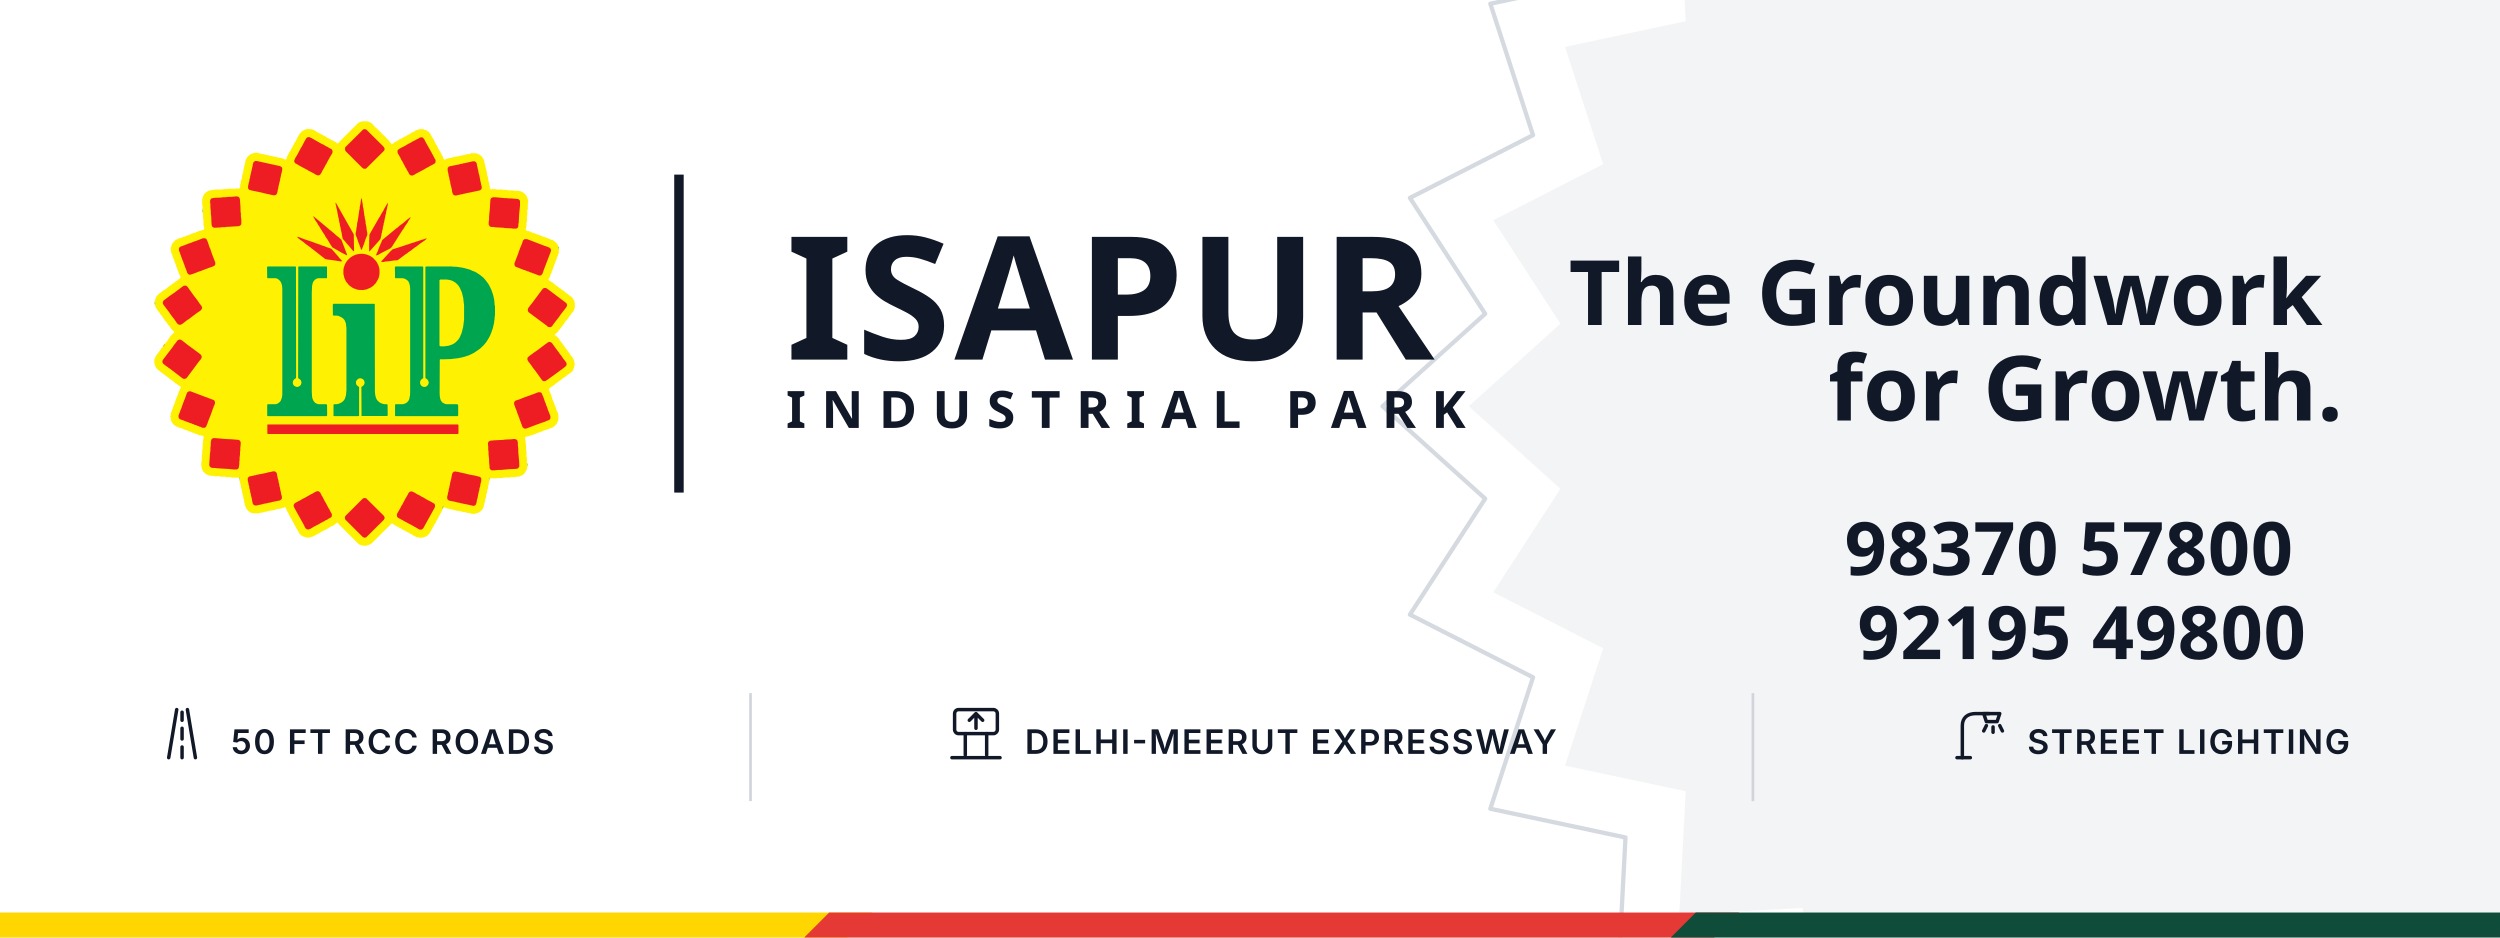
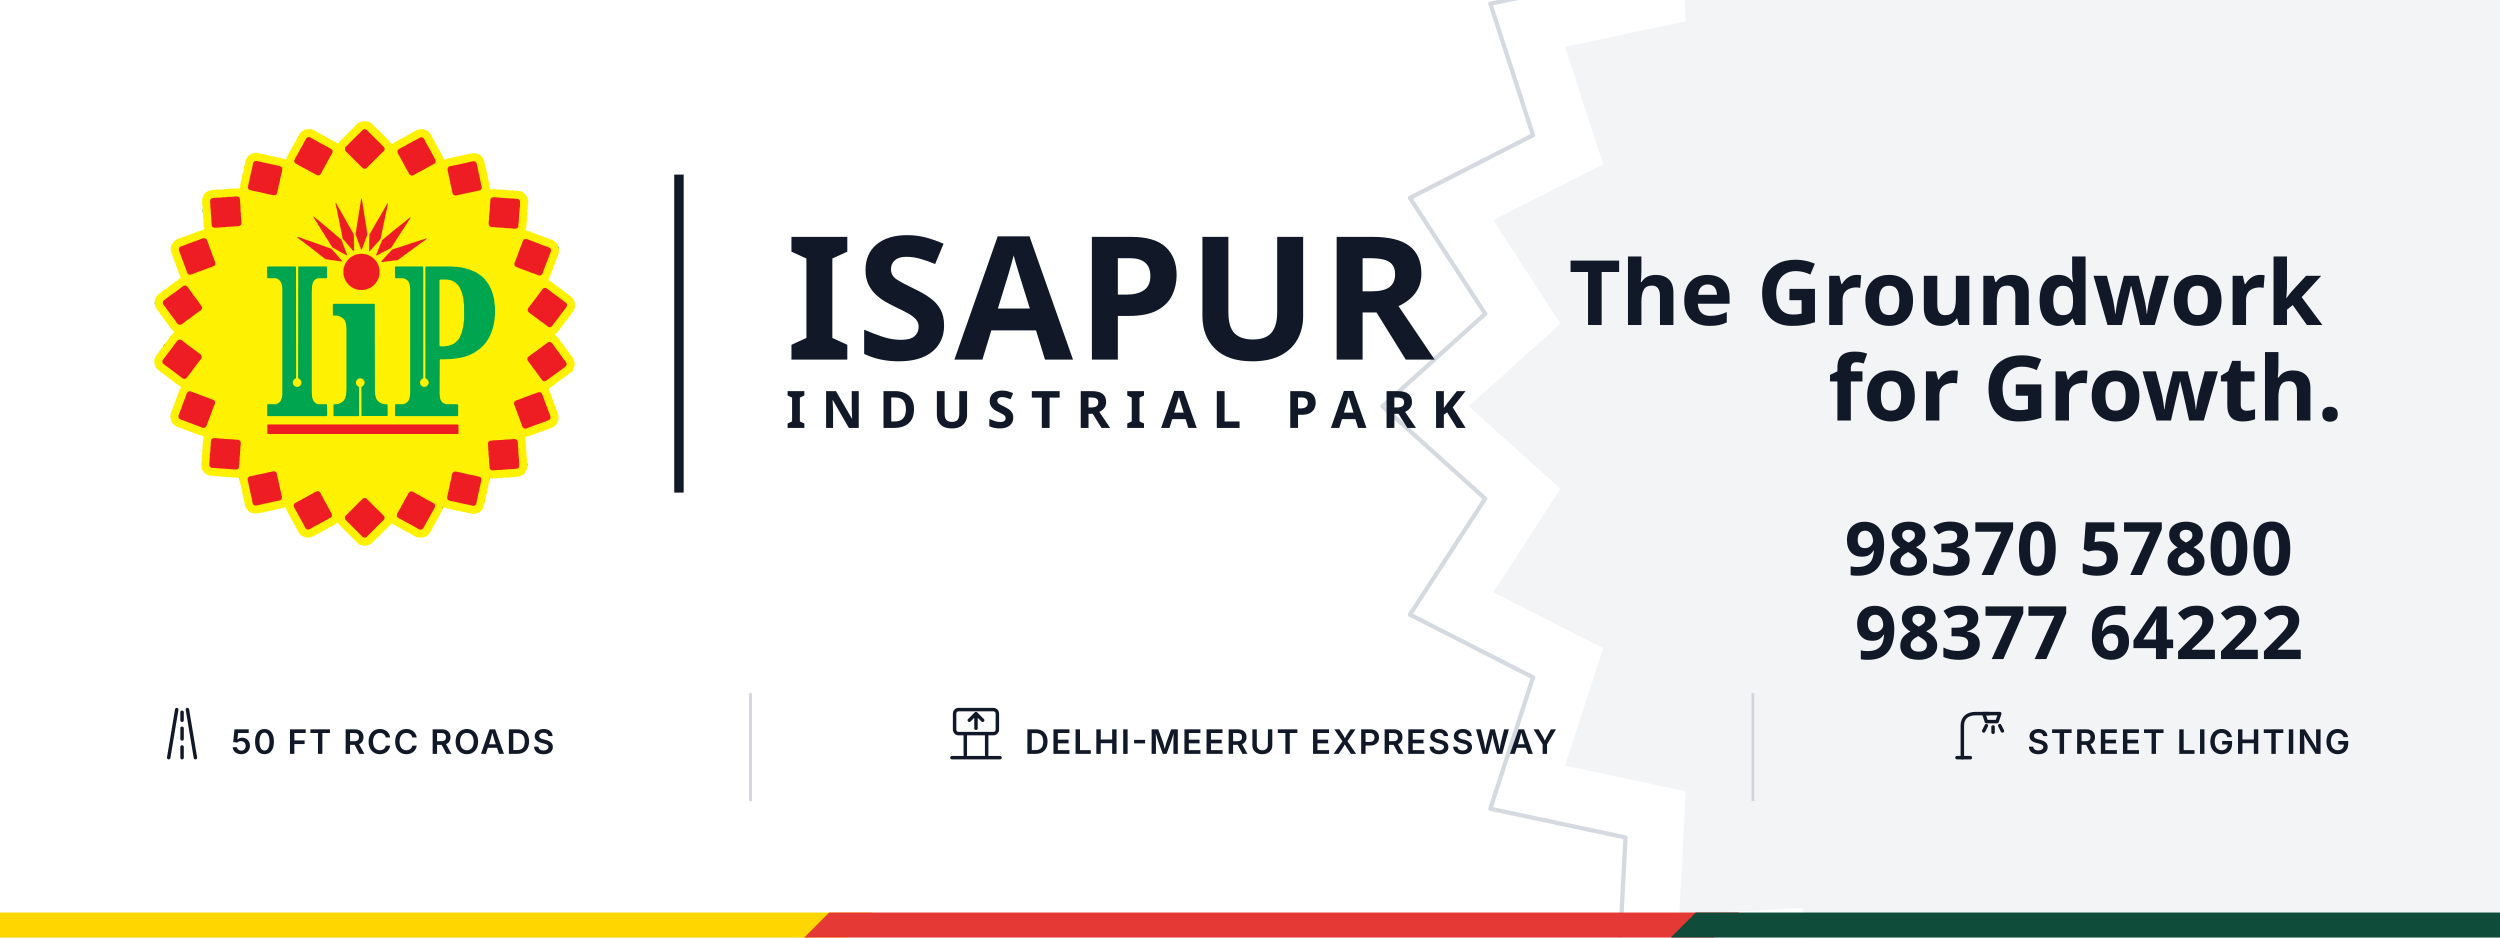
<svg xmlns="http://www.w3.org/2000/svg" xmlns:xlink="http://www.w3.org/1999/xlink" viewBox="0 0 4000 1500" width="40ft" height="15ft">
  <defs>
    <path id="iip-b-base" d="M1472 18 L1467 21 L1463 21 L1446 31 L1315 162 L1313 167 L1308 172 L1299 170 L1292 163 L1281 158 L1277 154 L1257 146 L1253 142 L1236 134 L1217 121 L1209 119 L1205 115 L1188 107 L1184 103 L1170 98 L1151 85 L1131 75 L1127 75 L1122 72 L1088 72 L1083 75 L1074 76 L1070 80 L1059 85 L1042 102 L1036 111 L1010 161 L1006 165 L998 182 L994 186 L993 192 L988 198 L974 227 L967 234 L966 240 L961 246 L960 252 L951 266 L950 278 L942 285 L924 276 L917 276 L903 270 L887 270 L876 264 L863 264 L858 261 L851 261 L846 258 L836 258 L831 255 L821 255 L816 252 L809 252 L792 246 L779 246 L774 243 L767 243 L750 237 L725 237 L720 240 L707 243 L690 253 L676 267 L671 278 L666 284 L666 288 L663 293 L663 303 L660 308 L660 315 L654 332 L654 342 L651 347 L648 372 L642 389 L639 414 L630 440 L630 453 L627 458 L627 477 L620 485 L608 486 L605 484 L600 484 L597 486 L545 486 L540 489 L512 489 L507 492 L452 492 L447 495 L428 495 L423 498 L416 498 L399 505 L390 511 L376 525 L369 539 L369 543 L363 557 L363 603 L366 608 L366 651 L369 656 L369 693 L372 698 L372 741 L375 746 L378 765 L369 774 L362 774 L348 780 L341 780 L330 786 L326 786 L315 792 L293 798 L267 810 L260 810 L243 819 L230 822 L219 828 L212 828 L207 831 L203 831 L177 844 L160 861 L150 878 L150 882 L144 896 L144 915 L147 920 L147 930 L156 950 L156 954 L159 959 L162 972 L168 983 L171 996 L177 1007 L177 1011 L180 1016 L183 1029 L189 1040 L192 1053 L198 1064 L201 1077 L210 1094 L213 1104 L203 1115 L198 1117 L188 1127 L177 1132 L167 1142 L156 1147 L146 1157 L141 1159 L110 1184 L87 1198 L80 1205 L63 1216 L49 1230 L43 1239 L36 1256 L36 1263 L33 1268 L33 1290 L36 1295 L36 1302 L40 1313 L44 1317 L49 1328 L65 1347 L73 1361 L83 1371 L91 1385 L98 1392 L103 1403 L113 1413 L124 1430 L134 1440 L151 1466 L169 1481 L169 1485 L142 1512 L119 1547 L97 1572 L89 1586 L79 1596 L71 1610 L64 1617 L62 1622 L40 1650 L30 1676 L30 1701 L33 1706 L36 1719 L43 1733 L60 1750 L65 1752 L75 1762 L80 1764 L87 1771 L92 1773 L99 1780 L104 1782 L111 1789 L116 1791 L123 1798 L128 1800 L135 1807 L164 1827 L177 1840 L188 1845 L195 1852 L206 1857 L216 1868 L204 1889 L204 1893 L198 1904 L195 1917 L189 1928 L189 1932 L183 1943 L180 1956 L174 1967 L171 1980 L165 1991 L165 1995 L162 2000 L159 2013 L153 2024 L150 2037 L144 2048 L144 2064 L141 2069 L141 2073 L144 2078 L144 2094 L154 2114 L165 2128 L185 2141 L189 2141 L200 2147 L222 2153 L248 2165 L255 2165 L272 2174 L285 2177 L296 2183 L300 2183 L311 2189 L324 2192 L335 2198 L339 2198 L344 2201 L351 2201 L356 2204 L366 2204 L373 2210 L372 2226 L369 2231 L369 2253 L366 2258 L366 2298 L363 2303 L363 2334 L360 2339 L360 2382 L357 2387 L357 2418 L360 2423 L360 2433 L370 2453 L384 2467 L407 2480 L414 2480 L419 2483 L441 2483 L446 2486 L483 2486 L488 2489 L522 2489 L527 2492 L561 2492 L566 2495 L617 2496 L624 2504 L624 2523 L627 2528 L627 2538 L630 2543 L630 2550 L633 2555 L633 2565 L639 2582 L639 2592 L642 2597 L642 2607 L645 2612 L645 2619 L648 2624 L648 2634 L654 2651 L654 2664 L657 2669 L660 2688 L670 2711 L684 2728 L702 2740 L711 2741 L716 2744 L756 2744 L761 2741 L786 2738 L803 2732 L813 2732 L830 2726 L855 2723 L860 2720 L867 2720 L884 2714 L909 2711 L914 2708 L918 2708 L923 2705 L930 2705 L935 2701 L939 2701 L944 2706 L948 2714 L948 2718 L966 2750 L967 2756 L971 2760 L979 2777 L983 2781 L994 2804 L1002 2816 L1003 2822 L1007 2826 L1018 2849 L1022 2853 L1039 2885 L1050 2896 L1067 2906 L1071 2906 L1085 2912 L1113 2912 L1118 2909 L1131 2906 L1184 2878 L1188 2874 L1229 2854 L1248 2841 L1283 2824 L1296 2811 L1305 2809 L1310 2814 L1312 2819 L1449 2956 L1460 2963 L1464 2963 L1469 2966 L1476 2966 L1481 2969 L1506 2969 L1511 2966 L1524 2963 L1532 2957 L1538 2956 L1682 2813 L1698 2824 L1730 2841 L1734 2845 L1742 2847 L1761 2860 L1775 2865 L1779 2869 L1802 2880 L1814 2888 L1820 2889 L1827 2896 L1853 2909 L1857 2909 L1862 2912 L1878 2912 L1881 2914 L1886 2914 L1889 2912 L1902 2912 L1913 2906 L1917 2906 L1925 2902 L1945 2882 L1950 2871 L1955 2865 L1956 2859 L1960 2855 L1968 2838 L1972 2834 L1980 2817 L1984 2813 L1995 2790 L1999 2786 L2013 2757 L2017 2753 L2018 2747 L2023 2741 L2037 2709 L2045 2702 L2049 2702 L2069 2711 L2076 2711 L2081 2714 L2091 2714 L2096 2717 L2103 2717 L2108 2720 L2115 2720 L2132 2726 L2145 2726 L2150 2729 L2160 2729 L2177 2735 L2190 2735 L2207 2741 L2220 2741 L2237 2747 L2262 2747 L2267 2744 L2280 2741 L2294 2734 L2311 2717 L2321 2697 L2321 2690 L2324 2685 L2324 2678 L2330 2661 L2330 2651 L2336 2634 L2336 2624 L2339 2619 L2339 2612 L2345 2595 L2345 2582 L2351 2568 L2351 2555 L2354 2550 L2354 2540 L2357 2535 L2357 2525 L2360 2520 L2360 2507 L2366 2500 L2412 2501 L2417 2498 L2454 2498 L2459 2495 L2505 2495 L2510 2492 L2541 2492 L2546 2489 L2565 2489 L2594 2476 L2608 2462 L2609 2456 L2614 2450 L2621 2436 L2621 2426 L2624 2421 L2624 2399 L2621 2394 L2621 2357 L2618 2352 L2618 2309 L2615 2304 L2615 2267 L2612 2262 L2612 2237 L2609 2232 L2608 2216 L2615 2210 L2628 2210 L2648 2201 L2655 2201 L2660 2198 L2673 2195 L2690 2186 L2703 2183 L2714 2177 L2721 2177 L2738 2168 L2769 2159 L2780 2153 L2784 2153 L2795 2147 L2799 2147 L2810 2140 L2827 2123 L2840 2094 L2840 2060 L2837 2055 L2837 2048 L2825 2022 L2819 2000 L2813 1989 L2810 1976 L2801 1959 L2789 1919 L2783 1908 L2783 1904 L2774 1884 L2774 1880 L2784 1869 L2810 1852 L2820 1842 L2825 1840 L2844 1824 L2858 1816 L2865 1809 L2891 1792 L2901 1782 L2927 1765 L2938 1754 L2944 1745 L2945 1736 L2951 1725 L2951 1715 L2954 1710 L2954 1706 L2951 1701 L2951 1688 L2938 1659 L2928 1649 L2914 1626 L2907 1619 L2899 1605 L2889 1595 L2881 1581 L2874 1574 L2866 1560 L2856 1550 L2839 1524 L2815 1503 L2815 1499 L2820 1494 L2825 1492 L2839 1478 L2841 1473 L2851 1463 L2853 1458 L2878 1427 L2886 1413 L2908 1388 L2916 1374 L2926 1364 L2931 1353 L2941 1343 L2947 1334 L2954 1314 L2954 1280 L2947 1260 L2933 1240 L2916 1229 L2906 1219 L2892 1211 L2879 1198 L2868 1193 L2858 1183 L2844 1175 L2837 1168 L2820 1157 L2798 1138 L2778 1127 L2771 1119 L2771 1115 L2776 1109 L2783 1095 L2786 1082 L2792 1071 L2795 1058 L2801 1047 L2804 1034 L2810 1023 L2813 1010 L2819 999 L2822 986 L2828 975 L2831 962 L2837 951 L2837 947 L2843 933 L2843 896 L2833 873 L2822 859 L2817 857 L2810 850 L2799 843 L2786 840 L2760 828 L2729 819 L2721 813 L2717 813 L2712 810 L2690 804 L2679 798 L2657 792 L2640 783 L2621 780 L2612 771 L2612 767 L2615 762 L2615 755 L2618 750 L2618 722 L2621 717 L2621 674 L2624 669 L2624 635 L2627 630 L2627 590 L2630 585 L2630 569 L2627 564 L2627 557 L2617 534 L2597 514 L2577 504 L2570 504 L2565 501 L2534 501 L2529 498 L2489 498 L2484 495 L2456 495 L2451 492 L2405 492 L2400 489 L2381 489 L2376 492 L2370 491 L2363 483 L2363 467 L2360 462 L2360 452 L2354 435 L2351 410 L2345 393 L2342 368 L2339 363 L2339 356 L2333 339 L2333 329 L2330 324 L2330 317 L2327 312 L2324 293 L2321 288 L2321 284 L2316 278 L2311 267 L2300 256 L2291 250 L2268 240 L2231 240 L2220 246 L2204 246 L2190 252 L2180 252 L2175 255 L2165 255 L2160 258 L2150 258 L2145 261 L2120 264 L2115 267 L2108 267 L2091 273 L2081 273 L2076 276 L2069 276 L2048 285 L2040 278 L2036 263 L2028 251 L2023 237 L2019 233 L1997 192 L1996 186 L1989 179 L1969 138 L1965 134 L1948 102 L1934 88 L1917 78 L1913 78 L1899 72 L1877 72 L1872 75 L1865 75 L1860 78 L1856 78 L1842 85 L1838 89 L1824 94 L1805 107 L1782 118 L1778 122 L1755 133 L1751 137 L1737 142 L1718 155 L1701 163 L1694 170 L1682 177 L1674 170 L1672 165 L1662 155 L1660 150 L1577 67 L1572 65 L1541 31 L1515 18Z" />
    <path id="iip-b-red" d="M1489 2637 L1479 2642 L1361 2760 L1356 2767 L1355 2776 L1358 2787 L1479 2908 L1490 2913 L1496 2913 L1504 2910 L1626 2789 L1631 2779 L1631 2771 L1626 2761 L1503 2639Z M1811 2592 L1805 2595 L1795 2607 L1792 2615 L1777 2640 L1754 2684 L1746 2695 L1745 2700 L1717 2749 L1717 2765 L1722 2772 L1729 2777 L1745 2785 L1748 2788 L1755 2790 L1765 2797 L1822 2827 L1867 2853 L1876 2857 L1889 2857 L1900 2848 L1978 2707 L1982 2698 L1982 2685 L1977 2677 L1970 2672 L1964 2670 L1961 2667 L1930 2651 L1896 2631 L1892 2630 L1871 2617 L1861 2613 L1840 2600 L1823 2592Z M1169 2590 L1161 2590 L1140 2600 L1126 2609 L1122 2610 L1071 2639 L1065 2641 L1040 2656 L1028 2661 L1024 2665 L1018 2667 L1004 2676 L999 2686 L999 2694 L1003 2704 L1073 2830 L1075 2837 L1082 2848 L1091 2855 L1104 2856 L1120 2849 L1137 2838 L1178 2817 L1183 2813 L1216 2796 L1219 2793 L1232 2788 L1243 2780 L1253 2776 L1261 2769 L1265 2762 L1264 2747 L1259 2740 L1245 2712 L1242 2709 L1222 2670 L1218 2665 L1197 2624 L1193 2620 L1192 2615 L1183 2599 L1175 2592Z M2112 2455 L2105 2461 L2100 2474 L2094 2507 L2088 2528 L2085 2548 L2083 2551 L2082 2562 L2078 2574 L2075 2595 L2073 2598 L2069 2621 L2067 2624 L2067 2644 L2074 2652 L2082 2656 L2128 2665 L2136 2668 L2151 2670 L2155 2672 L2224 2686 L2228 2688 L2234 2688 L2247 2692 L2255 2691 L2262 2687 L2265 2684 L2270 2672 L2274 2648 L2276 2645 L2285 2599 L2290 2581 L2291 2571 L2297 2550 L2298 2539 L2301 2531 L2301 2526 L2303 2523 L2304 2503 L2301 2497 L2296 2491 L2257 2481 L2219 2474 L2138 2455 L2131 2455 L2128 2453 L2118 2453Z M874 2455 L867 2452 L855 2452 L831 2458 L825 2458 L808 2463 L742 2476 L735 2479 L728 2479 L719 2482 L714 2482 L711 2484 L691 2487 L682 2496 L679 2502 L681 2523 L683 2526 L686 2546 L689 2553 L691 2569 L696 2586 L697 2597 L702 2614 L702 2620 L707 2637 L714 2675 L719 2683 L724 2687 L736 2690 L784 2680 L788 2678 L817 2673 L825 2670 L832 2670 L835 2668 L841 2668 L849 2665 L904 2654 L915 2645 L917 2639 L917 2627 L911 2605 L911 2598 L909 2596 L908 2585 L906 2582 L904 2567 L900 2554 L898 2539 L895 2531 L893 2516 L888 2499 L881 2463Z M2550 2232 L2538 2227 L2529 2227 L2514 2229 L2468 2231 L2458 2233 L2395 2236 L2364 2239 L2354 2246 L2351 2253 L2350 2262 L2352 2281 L2352 2303 L2354 2313 L2354 2332 L2358 2368 L2358 2389 L2361 2415 L2361 2429 L2364 2435 L2371 2443 L2378 2445 L2393 2445 L2419 2442 L2440 2442 L2495 2437 L2541 2435 L2554 2433 L2559 2431 L2567 2421 L2568 2415 L2567 2383 L2561 2319 L2561 2297 L2558 2270 L2558 2254 L2555 2238Z M433 2224 L426 2232 L423 2248 L422 2276 L420 2287 L420 2308 L417 2329 L412 2405 L413 2413 L416 2419 L425 2426 L434 2428 L448 2428 L460 2430 L557 2436 L584 2439 L603 2439 L610 2436 L617 2429 L621 2402 L621 2384 L623 2375 L623 2357 L626 2333 L626 2317 L628 2307 L628 2289 L631 2260 L631 2251 L626 2239 L616 2233 L569 2229 L525 2227 L458 2221 L441 2221Z M816 2128 L816 2189 L819 2192 L2141 2192 L2144 2190 L2145 2187 L2145 2131 L2142 2126 L818 2126Z M2715 1902 L2699 1902 L2664 1916 L2658 1917 L2656 1919 L2650 1920 L2640 1925 L2628 1928 L2618 1933 L2612 1934 L2567 1952 L2545 1959 L2539 1962 L2534 1968 L2532 1973 L2532 1986 L2535 1992 L2535 1996 L2538 1999 L2538 2003 L2550 2032 L2556 2052 L2562 2065 L2562 2069 L2565 2073 L2575 2103 L2578 2108 L2580 2117 L2585 2127 L2586 2133 L2592 2146 L2602 2154 L2614 2155 L2699 2123 L2705 2122 L2707 2120 L2751 2105 L2755 2102 L2776 2095 L2784 2085 L2785 2071 L2783 2068 L2783 2064 L2765 2019 L2764 2013 L2754 1989 L2752 1980 L2748 1973 L2733 1929 L2730 1925 L2726 1912 L2720 1905Z M269 1896 L259 1903 L252 1919 L251 1925 L249 1927 L245 1941 L234 1967 L234 1971 L231 1975 L216 2019 L213 2023 L209 2037 L198 2064 L199 2079 L205 2087 L212 2091 L231 2097 L249 2105 L255 2106 L259 2109 L265 2110 L278 2116 L287 2118 L297 2123 L305 2125 L307 2127 L327 2133 L331 2136 L337 2137 L344 2141 L351 2142 L355 2145 L367 2149 L379 2149 L385 2146 L391 2140 L399 2119 L401 2117 L402 2110 L425 2052 L425 2048 L428 2044 L438 2014 L441 2009 L443 2000 L449 1988 L452 1978 L452 1970 L448 1960 L443 1956 L402 1941 L400 1939 L389 1936 L281 1895Z M103 1568 L91 1582 L92 1584 L104 1570Z M2782 1552 L2774 1552 L2764 1557 L2689 1613 L2664 1630 L2655 1638 L2653 1638 L2629 1657 L2625 1663 L2624 1673 L2628 1684 L2657 1722 L2659 1727 L2676 1748 L2725 1816 L2732 1823 L2739 1825 L2750 1824 L2771 1810 L2883 1728 L2893 1719 L2897 1711 L2896 1699 L2888 1686 L2874 1669 L2858 1645 L2849 1635 L2847 1630 L2814 1587 L2811 1581 L2801 1569 L2801 1567 L2792 1557Z M206 1535 L195 1539 L187 1546 L185 1551 L163 1578 L161 1583 L90 1676 L87 1682 L86 1691 L90 1702 L114 1721 L124 1727 L130 1733 L136 1736 L226 1805 L235 1809 L242 1809 L252 1805 L257 1800 L341 1687 L353 1673 L359 1662 L359 1649 L351 1638 L260 1571 L226 1544 L215 1537Z M2740 1177 L2733 1181 L2726 1189 L2654 1286 L2639 1304 L2639 1306 L2634 1311 L2628 1321 L2627 1335 L2631 1343 L2636 1348 L2759 1439 L2765 1445 L2773 1449 L2786 1449 L2793 1445 L2800 1437 L2801 1434 L2849 1372 L2849 1370 L2894 1312 L2900 1300 L2900 1294 L2897 1285 L2890 1278 L2762 1182 L2753 1177Z M246 1160 L236 1161 L229 1165 L166 1212 L138 1231 L97 1262 L92 1267 L89 1276 L90 1287 L95 1295 L138 1352 L138 1354 L173 1400 L187 1421 L195 1429 L204 1433 L215 1432 L225 1426 L260 1399 L266 1396 L323 1353 L351 1334 L359 1325 L362 1317 L362 1312 L359 1303 L354 1298 L352 1293 L347 1288 L328 1260 L306 1232 L261 1169 L255 1163Z M1463 939 L1439 943 L1426 947 L1411 954 L1392 966 L1373 985 L1362 1000 L1354 1016 L1347 1038 L1345 1051 L1345 1080 L1352 1109 L1363 1132 L1381 1154 L1392 1164 L1411 1177 L1437 1187 L1452 1190 L1481 1191 L1504 1187 L1533 1175 L1552 1162 L1571 1142 L1588 1112 L1593 1097 L1596 1077 L1596 1053 L1594 1038 L1587 1015 L1584 1012 L1580 1002 L1572 990 L1550 967 L1529 953 L1503 943 L1479 939Z M2604 837 L2594 846 L2586 870 L2571 906 L2569 915 L2566 919 L2561 936 L2534 1006 L2535 1019 L2540 1027 L2549 1032 L2560 1035 L2562 1037 L2599 1051 L2608 1053 L2612 1056 L2618 1057 L2623 1060 L2632 1062 L2647 1069 L2656 1071 L2660 1074 L2666 1075 L2705 1090 L2715 1090 L2721 1087 L2729 1078 L2729 1075 L2733 1068 L2734 1062 L2736 1060 L2736 1057 L2787 924 L2789 916 L2788 909 L2782 899 L2766 891 L2757 889 L2753 886 L2747 885 L2622 837Z M1925 833 L1921 832 L1895 841 L1891 841 L1864 851 L1845 856 L1840 859 L1818 865 L1791 875 L1787 875 L1775 880 L1771 880 L1769 882 L1687 908 L1673 921 L1608 992 L1608 995 L1623 996 L1635 993 L1668 990 L1699 985 L1719 984 L1727 980 L1779 941 L1789 935 L1795 929 L1815 916 L1843 894 L1849 891 L1876 870 L1912 845Z M384 831 L368 831 L317 851 L300 856 L290 861 L259 871 L255 874 L249 875 L239 880 L235 880 L233 882 L210 890 L204 896 L201 902 L201 915 L210 937 L210 941 L215 951 L218 963 L221 967 L222 973 L233 999 L235 1008 L239 1015 L241 1024 L254 1056 L254 1059 L257 1063 L258 1070 L265 1080 L273 1084 L282 1084 L304 1077 L306 1075 L312 1074 L341 1062 L347 1061 L406 1038 L431 1030 L448 1022 L454 1013 L454 1000 L431 940 L419 904 L414 894 L401 855 L394 839Z M1023 822 L1028 828 L1044 841 L1072 861 L1075 865 L1120 898 L1123 902 L1130 906 L1218 975 L1229 978 L1296 987 L1302 989 L1310 989 L1322 992 L1336 991 L1336 989 L1313 964 L1312 961 L1265 908 L1259 903 L1220 890 L1216 887 L1195 881 L1176 873 L1170 872 L1168 870 L1159 868 L1128 856 L1068 836 L1057 831 L1051 830 L1046 827 L1031 822Z M1811 685 L1809 685 L1799 694 L1796 695 L1761 725 L1734 745 L1720 758 L1717 759 L1615 843 L1605 868 L1602 871 L1601 878 L1597 885 L1581 928 L1578 932 L1573 946 L1574 951 L1586 947 L1602 937 L1672 901 L1681 892 L1756 774 L1768 758 L1770 752 L1793 719 L1794 715 L1811 690Z M1136 679 L1135 681 L1145 697 L1146 701 L1164 727 L1171 741 L1175 745 L1190 771 L1194 775 L1195 779 L1217 812 L1218 816 L1235 841 L1258 880 L1265 889 L1266 893 L1332 931 L1369 950 L1370 944 L1331 842 L1312 824 L1291 808 L1287 803 L1252 774 L1249 773 L1246 769 L1138 679Z M1654 585 L1645 598 L1626 631 L1625 635 L1604 669 L1601 677 L1592 690 L1526 805 L1524 852 L1524 921 L1526 923 L1600 840 L1604 832 L1610 805 L1610 799 L1613 791 L1614 780 L1617 773 L1620 751 L1624 739 L1625 727 L1628 720 L1632 696 L1635 687 L1635 681 L1637 677 L1637 671 L1641 659 L1643 643 L1649 621 L1649 614 L1652 606 L1655 588Z M1291 584 L1290 589 L1293 604 L1295 607 L1295 614 L1302 643 L1305 663 L1307 667 L1308 678 L1314 702 L1314 709 L1317 718 L1317 723 L1319 726 L1322 748 L1325 756 L1326 767 L1329 776 L1329 782 L1331 786 L1339 831 L1342 837 L1361 858 L1362 861 L1384 885 L1405 911 L1409 914 L1410 917 L1417 922 L1419 920 L1417 804 L1293 585Z M1471 550 L1465 574 L1464 588 L1458 618 L1458 628 L1455 638 L1446 702 L1440 730 L1439 748 L1437 751 L1433 783 L1430 795 L1430 807 L1433 812 L1434 819 L1437 823 L1452 868 L1454 870 L1459 887 L1464 897 L1465 903 L1470 912 L1473 910 L1478 895 L1480 893 L1482 884 L1486 877 L1498 840 L1511 808 L1511 792 L1508 782 L1508 774 L1506 771 L1505 754 L1499 726 L1499 716 L1493 688 L1493 679 L1491 675 L1484 623 L1481 613 L1478 584 L1476 581 L1474 561Z M2372 552 L2367 563 L2363 629 L2358 678 L2358 699 L2355 720 L2355 735 L2361 747 L2370 752 L2392 753 L2402 755 L2457 758 L2468 760 L2513 762 L2524 764 L2547 764 L2553 761 L2559 755 L2561 750 L2562 729 L2564 723 L2567 663 L2573 604 L2573 572 L2570 566 L2560 558 L2512 554 L2492 554 L2483 552 L2467 552 L2402 546 L2384 546Z M616 543 L605 540 L595 540 L569 543 L548 543 L522 546 L507 546 L496 548 L447 550 L427 554 L422 559 L418 569 L418 580 L420 595 L420 617 L423 644 L423 659 L426 683 L427 718 L429 741 L432 749 L437 754 L446 758 L488 756 L500 754 L520 754 L532 752 L618 747 L630 741 L635 733 L635 702 L632 676 L632 656 L630 650 L629 611 L625 559 L622 550Z M2262 298 L2257 296 L2244 296 L2188 309 L2178 310 L2175 312 L2156 315 L2152 317 L2082 331 L2077 334 L2070 342 L2070 364 L2072 367 L2078 401 L2081 408 L2082 419 L2088 440 L2088 448 L2099 492 L2101 508 L2106 524 L2113 531 L2124 534 L2138 532 L2142 530 L2152 529 L2156 527 L2176 524 L2179 522 L2189 521 L2193 519 L2286 500 L2296 497 L2303 491 L2307 482 L2307 476 L2300 445 L2300 439 L2298 437 L2290 393 L2285 377 L2282 357 L2279 350 L2279 342 L2277 339 L2277 334 L2274 326 L2273 315 L2269 305Z M721 301 L718 306 L716 316 L714 319 L714 326 L696 403 L696 410 L693 416 L690 437 L688 440 L682 469 L682 483 L686 490 L692 495 L729 504 L735 504 L738 506 L743 506 L820 524 L830 525 L837 528 L858 532 L869 532 L874 530 L881 524 L887 507 L887 501 L892 483 L893 472 L905 424 L905 416 L907 413 L913 382 L916 374 L920 352 L919 342 L914 335 L903 329 L743 294 L731 294Z M1891 129 L1878 130 L1871 135 L1819 162 L1816 165 L1795 175 L1774 188 L1746 202 L1729 212 L1723 218 L1721 224 L1722 238 L1741 271 L1742 275 L1745 278 L1747 285 L1754 295 L1778 341 L1781 344 L1786 356 L1793 366 L1803 386 L1810 392 L1817 395 L1825 395 L1841 388 L1844 385 L1912 349 L1922 342 L1936 336 L1939 333 L1977 313 L1985 305 L1986 289 L1983 281 L1979 276 L1965 248 L1961 244 L1960 239 L1915 159 L1908 144 L1898 132Z M1099 128 L1093 130 L1086 137 L1075 156 L1055 195 L1052 198 L1025 249 L1011 272 L1003 290 L1003 297 L1007 306 L1012 311 L1025 317 L1028 320 L1066 341 L1072 343 L1075 346 L1097 357 L1100 360 L1143 382 L1146 385 L1162 393 L1173 394 L1183 389 L1192 376 L1199 361 L1215 334 L1218 326 L1221 323 L1222 319 L1225 316 L1242 283 L1247 276 L1249 270 L1265 244 L1269 235 L1269 222 L1263 212 L1242 201 L1239 198 L1218 188 L1215 185 L1189 172 L1120 133 L1109 128Z M1491 72 L1482 75 L1357 199 L1356 217 L1362 227 L1476 341 L1485 347 L1497 348 L1503 346 L1625 225 L1629 220 L1631 214 L1631 206 L1624 194 L1504 75Z" />
    <path id="iip-b-green" d="M2039 2694 L2037 2695 L2035 2702 L2035 2712 L2037 2710 L2037 2702 L2040 2697Z M2359 2496 L2359 2520 L2361 2499Z M625 2490 L623 2500 L625 2523Z M2622 2397 L2621 2399 L2623 2421 L2624 2399Z M1274 1287 L1271 1294 L1272 1366 L1278 1369 L1298 1369 L1310 1371 L1330 1380 L1341 1387 L1353 1400 L1362 1422 L1366 1456 L1366 1886 L1363 1922 L1355 1948 L1347 1960 L1335 1971 L1313 1982 L1296 1985 L1283 1985 L1279 1986 L1276 1989 L1276 2065 L1278 2067 L1286 2068 L1446 2068 L1452 2067 L1454 2065 L1454 1866 L1437 1852 L1433 1844 L1432 1831 L1434 1823 L1446 1809 L1457 1805 L1468 1805 L1482 1812 L1487 1818 L1492 1830 L1492 1839 L1487 1852 L1470 1866 L1471 2067 L1650 2067 L1653 2061 L1652 1988 L1647 1985 L1632 1985 L1620 1983 L1604 1977 L1593 1970 L1578 1955 L1571 1940 L1566 1920 L1564 1899 L1563 1289 L1560 1287Z M34 1268 L33 1289 L35 1291 L36 1289Z M1707 1027 L1703 1033 L1704 1107 L1706 1109 L1757 1109 L1768 1111 L1777 1115 L1794 1127 L1802 1142 L1807 1160 L1809 1181 L1809 1906 L1808 1923 L1803 1949 L1798 1960 L1787 1973 L1775 1980 L1759 1985 L1708 1985 L1704 1988 L1704 2066 L1707 2068 L2139 2068 L2142 2065 L2143 2061 L2143 1993 L2141 1987 L2132 1985 L2062 1985 L2052 1983 L2034 1974 L2023 1960 L2018 1946 L2015 1928 L2014 1905 L2015 1676 L2018 1673 L2022 1672 L2032 1673 L2092 1671 L2143 1665 L2188 1655 L2222 1643 L2254 1627 L2296 1598 L2321 1574 L2339 1552 L2357 1523 L2368 1501 L2369 1495 L2372 1491 L2384 1456 L2393 1417 L2393 1409 L2396 1397 L2396 1385 L2399 1365 L2399 1304 L2397 1298 L2393 1254 L2391 1251 L2391 1246 L2385 1222 L2374 1190 L2359 1159 L2351 1146 L2330 1118 L2317 1104 L2296 1087 L2272 1071 L2256 1062 L2250 1061 L2224 1049 L2171 1035 L2128 1029 L2112 1029 L2097 1027 L1920 1027 L1915 1031 L1915 1800 L1916 1804 L1925 1810 L1933 1818 L1938 1831 L1938 1839 L1933 1851 L1924 1860 L1916 1864 L1905 1865 L1892 1861 L1883 1852 L1878 1840 L1878 1829 L1882 1819 L1890 1810 L1900 1804 L1900 1031 L1896 1027Z M2018 1118 L2063 1118 L2088 1122 L2105 1128 L2126 1141 L2144 1159 L2149 1168 L2153 1172 L2169 1209 L2178 1246 L2184 1298 L2184 1396 L2178 1445 L2167 1490 L2153 1522 L2142 1538 L2125 1555 L2111 1565 L2096 1572 L2082 1576 L2080 1578 L2042 1583 L2017 1582 L2013 1577 L2013 1123Z M819 1027 L815 1030 L814 1035 L815 1107 L817 1109 L873 1109 L880 1110 L890 1115 L905 1128 L913 1143 L918 1159 L920 1182 L920 1923 L918 1928 L918 1937 L909 1961 L905 1967 L891 1979 L875 1985 L823 1985 L818 1986 L815 1989 L815 2065 L819 2068 L1227 2068 L1231 2065 L1232 2055 L1231 1989 L1228 1986 L1221 1985 L1170 1985 L1154 1979 L1147 1974 L1137 1962 L1130 1947 L1127 1932 L1125 1899 L1125 1209 L1127 1160 L1129 1156 L1130 1147 L1136 1132 L1147 1119 L1161 1111 L1170 1109 L1229 1109 L1231 1107 L1231 1030 L1227 1027 L1035 1027 L1031 1030 L1030 1797 L1031 1804 L1041 1811 L1049 1819 L1053 1831 L1053 1838 L1049 1850 L1042 1858 L1031 1864 L1019 1865 L1005 1859 L997 1851 L993 1839 L993 1830 L997 1819 L1004 1811 L1015 1804 L1016 1794 L1015 1031 L1011 1027Z M2839 888 L2838 892 L2840 895 L2842 908 L2843 896Z M367 620 L366 645 L367 650 L369 651Z" />
  </defs>
  <defs>
    <clipPath id="cp">
      <rect x="0" y="0" width="4000" height="1500" />
    </clipPath>
  </defs>
  <g clip-path="url(#cp)">
    <rect x="0" y="0" width="4000" height="1500" fill="#FFFFFF" />
    <polygon points="3500.00,-500.00 3632.09,-353.34 3797.64,-460.81 3887.28,-284.97 4075.00,-345.93 4116.07,-152.87 4313.17,-163.17 4302.87,33.93 4495.93,75.00 4434.97,262.72 4610.81,352.36 4503.34,517.91 4650.00,650.00 4503.34,782.09 4610.81,947.64 4434.97,1037.28 4495.93,1225.00 4302.87,1266.07 4313.17,1463.17 4116.07,1452.87 4075.00,1645.93 3887.28,1584.97 3797.64,1760.81 3632.09,1653.34 3500.00,1800.00 3367.91,1653.34 3202.36,1760.81 3112.72,1584.97 2925.00,1645.93 2883.93,1452.87 2686.83,1463.17 2697.13,1266.07 2504.07,1225.00 2565.03,1037.28 2389.19,947.64 2496.66,782.09 2350.00,650.00 2496.66,517.91 2389.19,352.36 2565.03,262.72 2504.07,75.00 2697.13,33.93 2686.83,-163.17 2883.93,-152.87 2925.00,-345.93 3112.72,-284.97 3202.36,-460.81 3367.91,-353.34" fill="#F2F4F6" />
    <polygon points="3500.00,-638.00 3647.94,-473.74 3833.36,-594.11 3933.75,-397.16 4144.00,-465.44 4189.99,-249.22 4410.75,-260.75 4399.22,-39.99 4615.44,6.00 4547.16,216.25 4744.11,316.64 4623.74,502.06 4788.00,650.00 4623.74,797.94 4744.11,983.36 4547.16,1083.75 4615.44,1294.00 4399.22,1339.99 4410.75,1560.75 4189.99,1549.22 4144.00,1765.44 3933.75,1697.16 3833.36,1894.11 3647.94,1773.74 3500.00,1938.00 3352.06,1773.74 3166.64,1894.11 3066.25,1697.16 2856.00,1765.44 2810.01,1549.22 2589.25,1560.75 2600.78,1339.99 2384.56,1294.00 2452.84,1083.75 2255.89,983.36 2376.26,797.94 2212.00,650.00 2376.26,502.06 2255.89,316.64 2452.84,216.25 2384.56,6.00 2600.78,-39.99 2589.25,-260.75 2810.01,-249.22 2856.00,-465.44 3066.25,-397.16 3166.64,-594.11 3352.06,-473.74" fill="none" stroke="#D5DAE1" stroke-width="6.9" stroke-linejoin="round" />
    <g id="badge-hw" transform="translate(240.00 190.00) scale(0.23009)">
      <use href="#iip-b-base" xlink:href="#iip-b-base" fill="#FEF102" fill-rule="evenodd" />
      <use href="#iip-b-red" xlink:href="#iip-b-red" fill="#EE1D23" fill-rule="evenodd" />
      <use href="#iip-b-green" xlink:href="#iip-b-green" fill="#00A54F" fill-rule="evenodd" />
    </g>
    <rect x="1078.77" y="279.38" width="15.13" height="508.76" fill="#111827" />
    <text x="1257.52" y="575.35" font-family="Montserrat, sans-serif" font-weight="800" font-size="275.01" letter-spacing="5.50" fill="#111827">ISAPUR</text>
    <text x="1257.52" y="684.67" font-family="Montserrat, sans-serif" font-weight="600" font-size="82.50" letter-spacing="24.74" fill="#111827">INDUSTRIAL PARK</text>
    <text x="2510.00" y="520.00" font-family="Montserrat, sans-serif" font-weight="600" font-size="144.24" fill="#111827">The Groundwork</text>
    <text x="2925.13" y="672.90" font-family="Montserrat, sans-serif" font-weight="600" font-size="144.24" fill="#111827">for Growth.</text>
    <text x="2951.35" y="920.00" font-family="Montserrat, sans-serif" font-weight="800" font-size="118.00" letter-spacing="1.18" fill="#111827">98370 57800</text>
-     <text x="2971.88" y="1054.52" font-family="Montserrat, sans-serif" font-weight="800" font-size="118.00" letter-spacing="1.18" fill="#111827">92195 49800</text>
+     <text x="2967.63" y="1054.52" font-family="Montserrat, sans-serif" font-weight="800" font-size="118.00" letter-spacing="1.18" fill="#111827">98377 64222</text>
    <g transform="translate(240.00 1122.50) scale(2.1375)" fill="none" stroke="#111827" stroke-width="2.6" stroke-linecap="round" stroke-linejoin="round">
      <path d="M14 42L20 6M34 42L28 6" />
      <path d="M24 8v6M24 20v8M24 34v8" />
    </g>
    <text x="369.60" y="1206.20" font-family="Inter, sans-serif" font-weight="600" font-size="54.00" letter-spacing="2.70" fill="#111827">50 FT RCC ROADS</text>
    <g transform="translate(1510.27 1122.50) scale(2.1375)" fill="none" stroke="#111827" stroke-width="2.6" stroke-linecap="round" stroke-linejoin="round">
      <rect x="8" y="6" width="32" height="18" rx="3" />
      <path d="M24 20V10M19 14l5-5 5 5" />
      <path d="M16 24v16M32 24v16" />
      <path d="M6 42h36" />
    </g>
    <text x="1639.87" y="1206.20" font-family="Inter, sans-serif" font-weight="600" font-size="54.00" letter-spacing="2.70" fill="#111827">DELHI-MEERUT EXPRESSWAY</text>
    <rect x="1198.7" y="1109.0" width="4.3" height="172.8" fill="#D1D5DB" />
    <g transform="translate(3114.09 1122.50) scale(2.1375)" fill="none" stroke="#111827" stroke-width="2.6" stroke-linecap="round" stroke-linejoin="round">
      <path d="M12 42V18c0-6 4-9 10-9h10" />
      <path d="M28 9h12l-2 6H30z" />
      <path d="M35 19v4M30 18l-2 4M40 18l2 4" />
      <path d="M8 42h10" />
    </g>
    <text x="3243.69" y="1206.20" font-family="Inter, sans-serif" font-weight="600" font-size="54.00" letter-spacing="2.70" fill="#111827">STREET LIGHTING</text>
    <rect x="2802.5" y="1109.0" width="4.3" height="172.8" fill="#D1D5DB" />
    <polygon points="-60.0,1460.0 1396.0,1460.0 1356.0,1500.0 -100.0,1500.0" fill="#FFD600" />
    <polygon points="1326.7,1460.0 2782.7,1460.0 2742.7,1500.0 1286.7,1500.0" fill="#E53935" />
    <polygon points="2713.3,1460.0 4169.3,1460.0 4129.3,1500.0 2673.3,1500.0" fill="#0F4D3A" />
  </g>
</svg>
